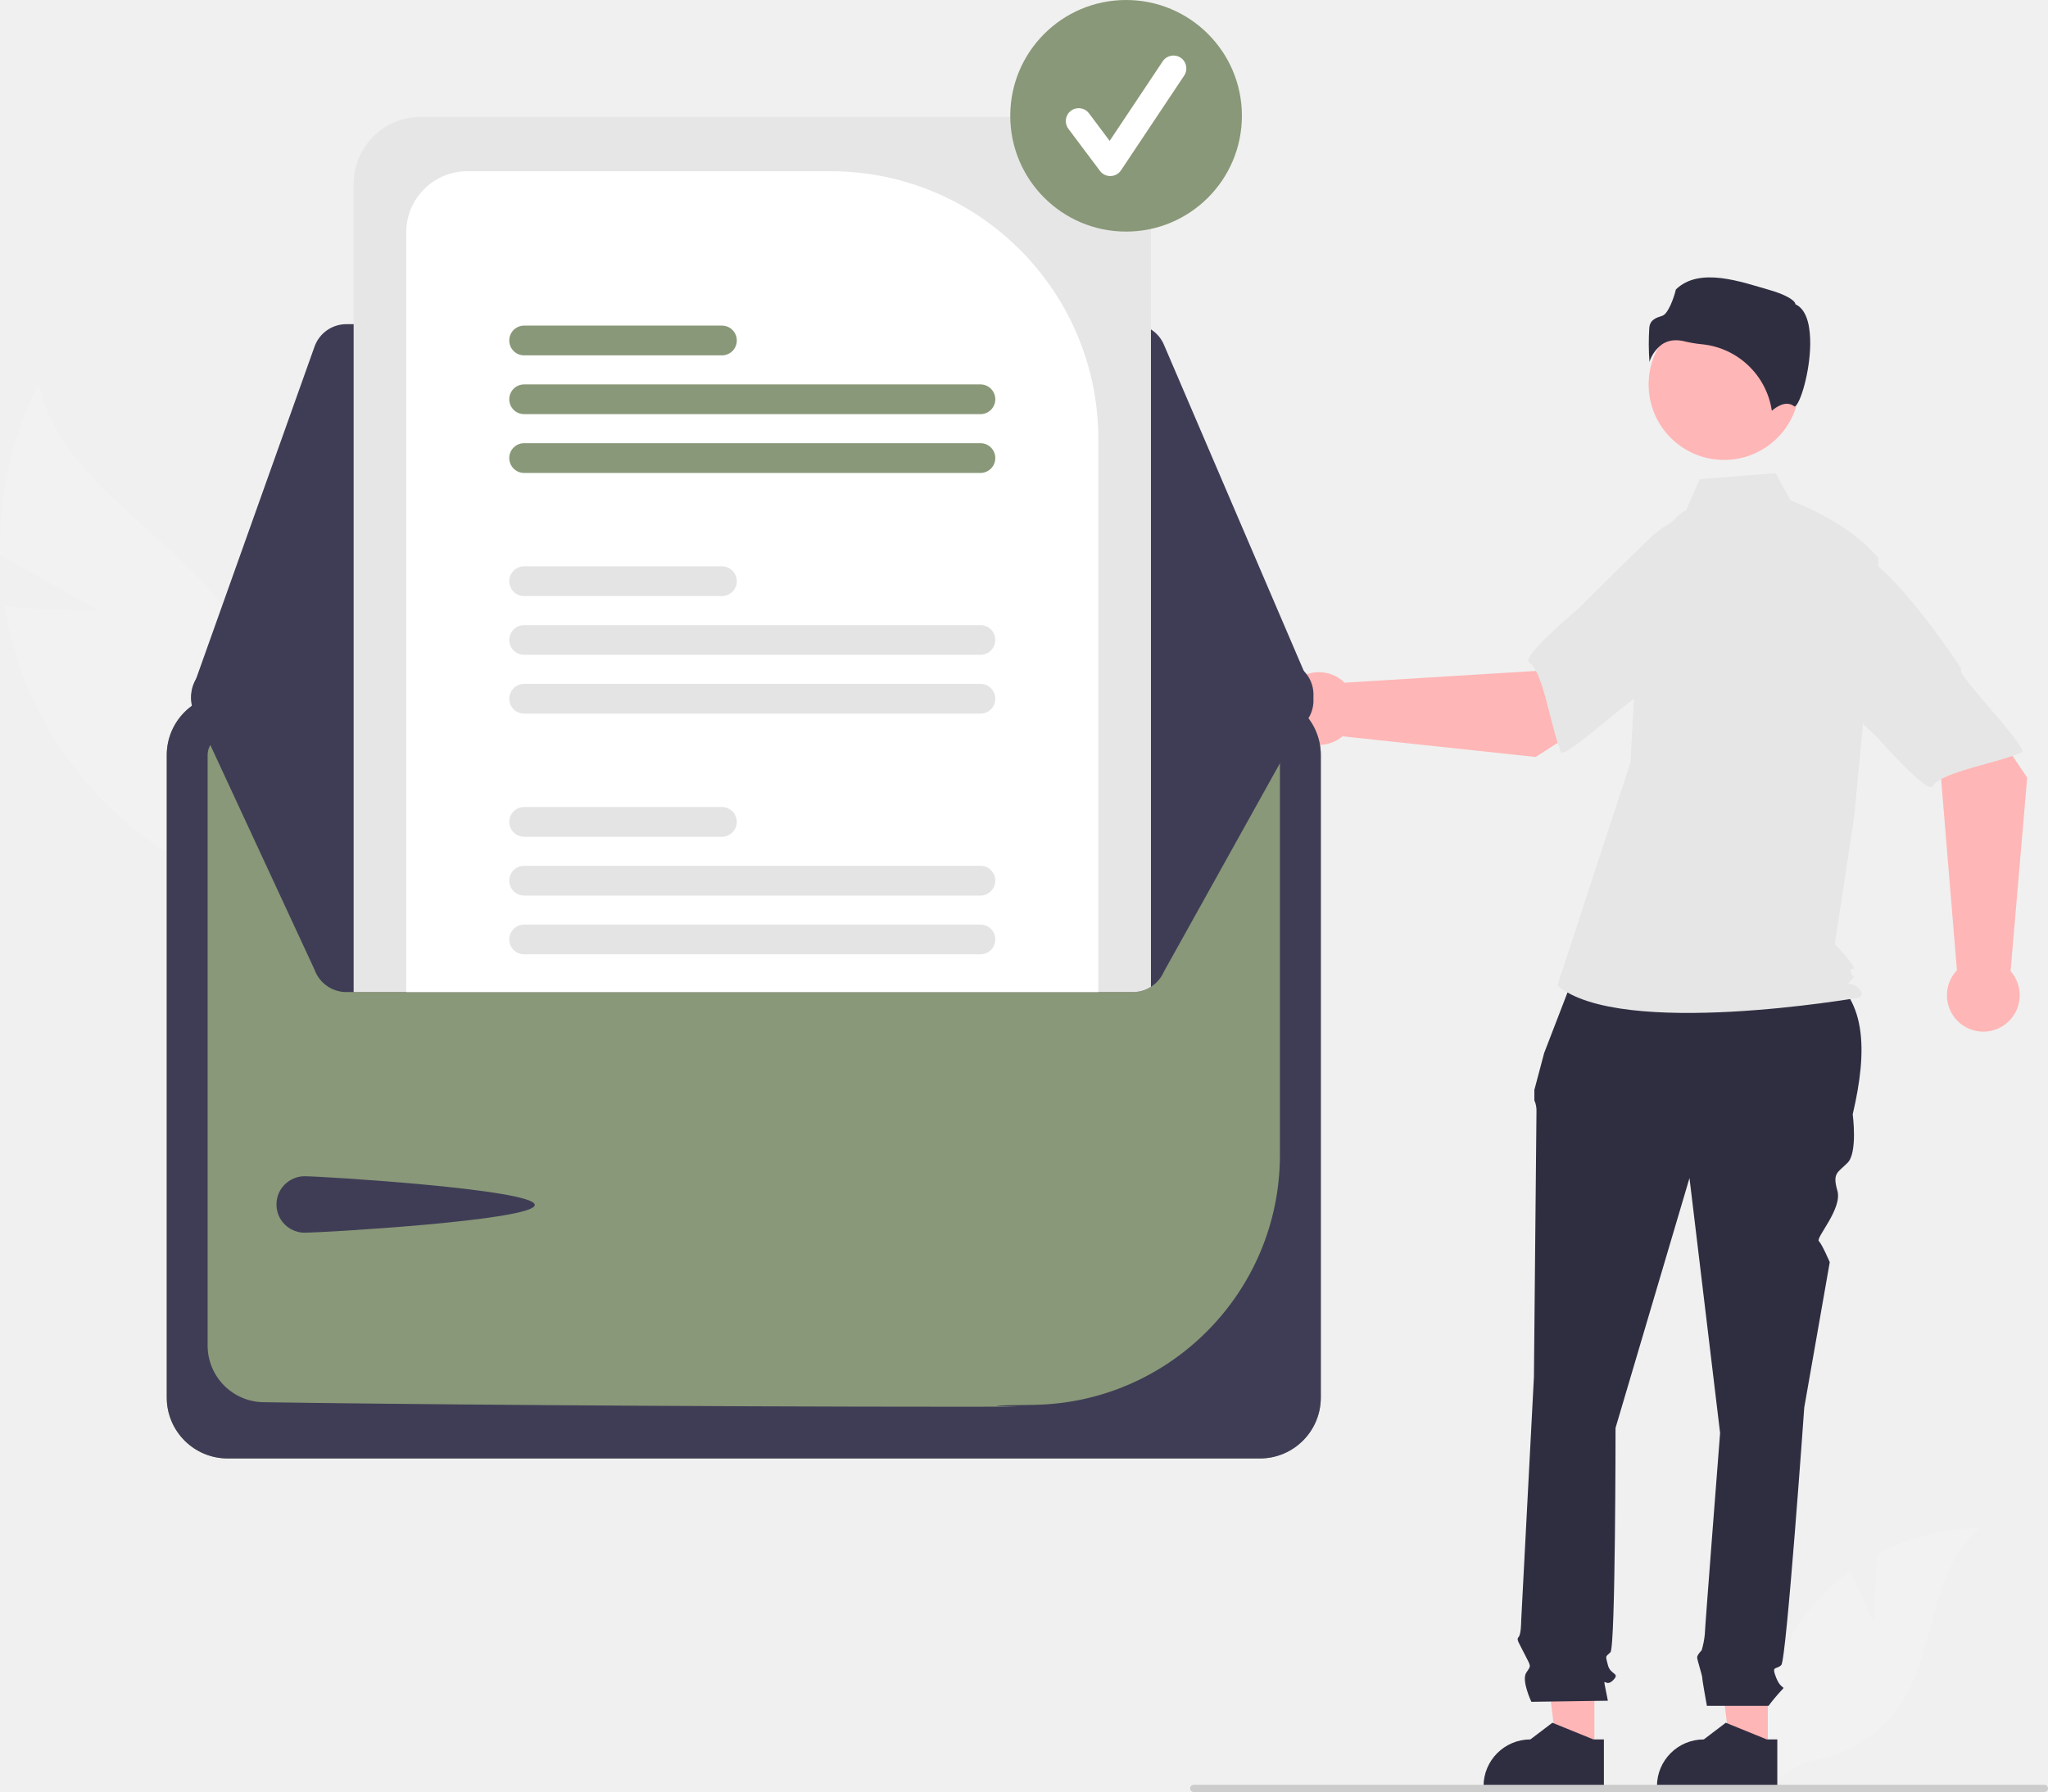
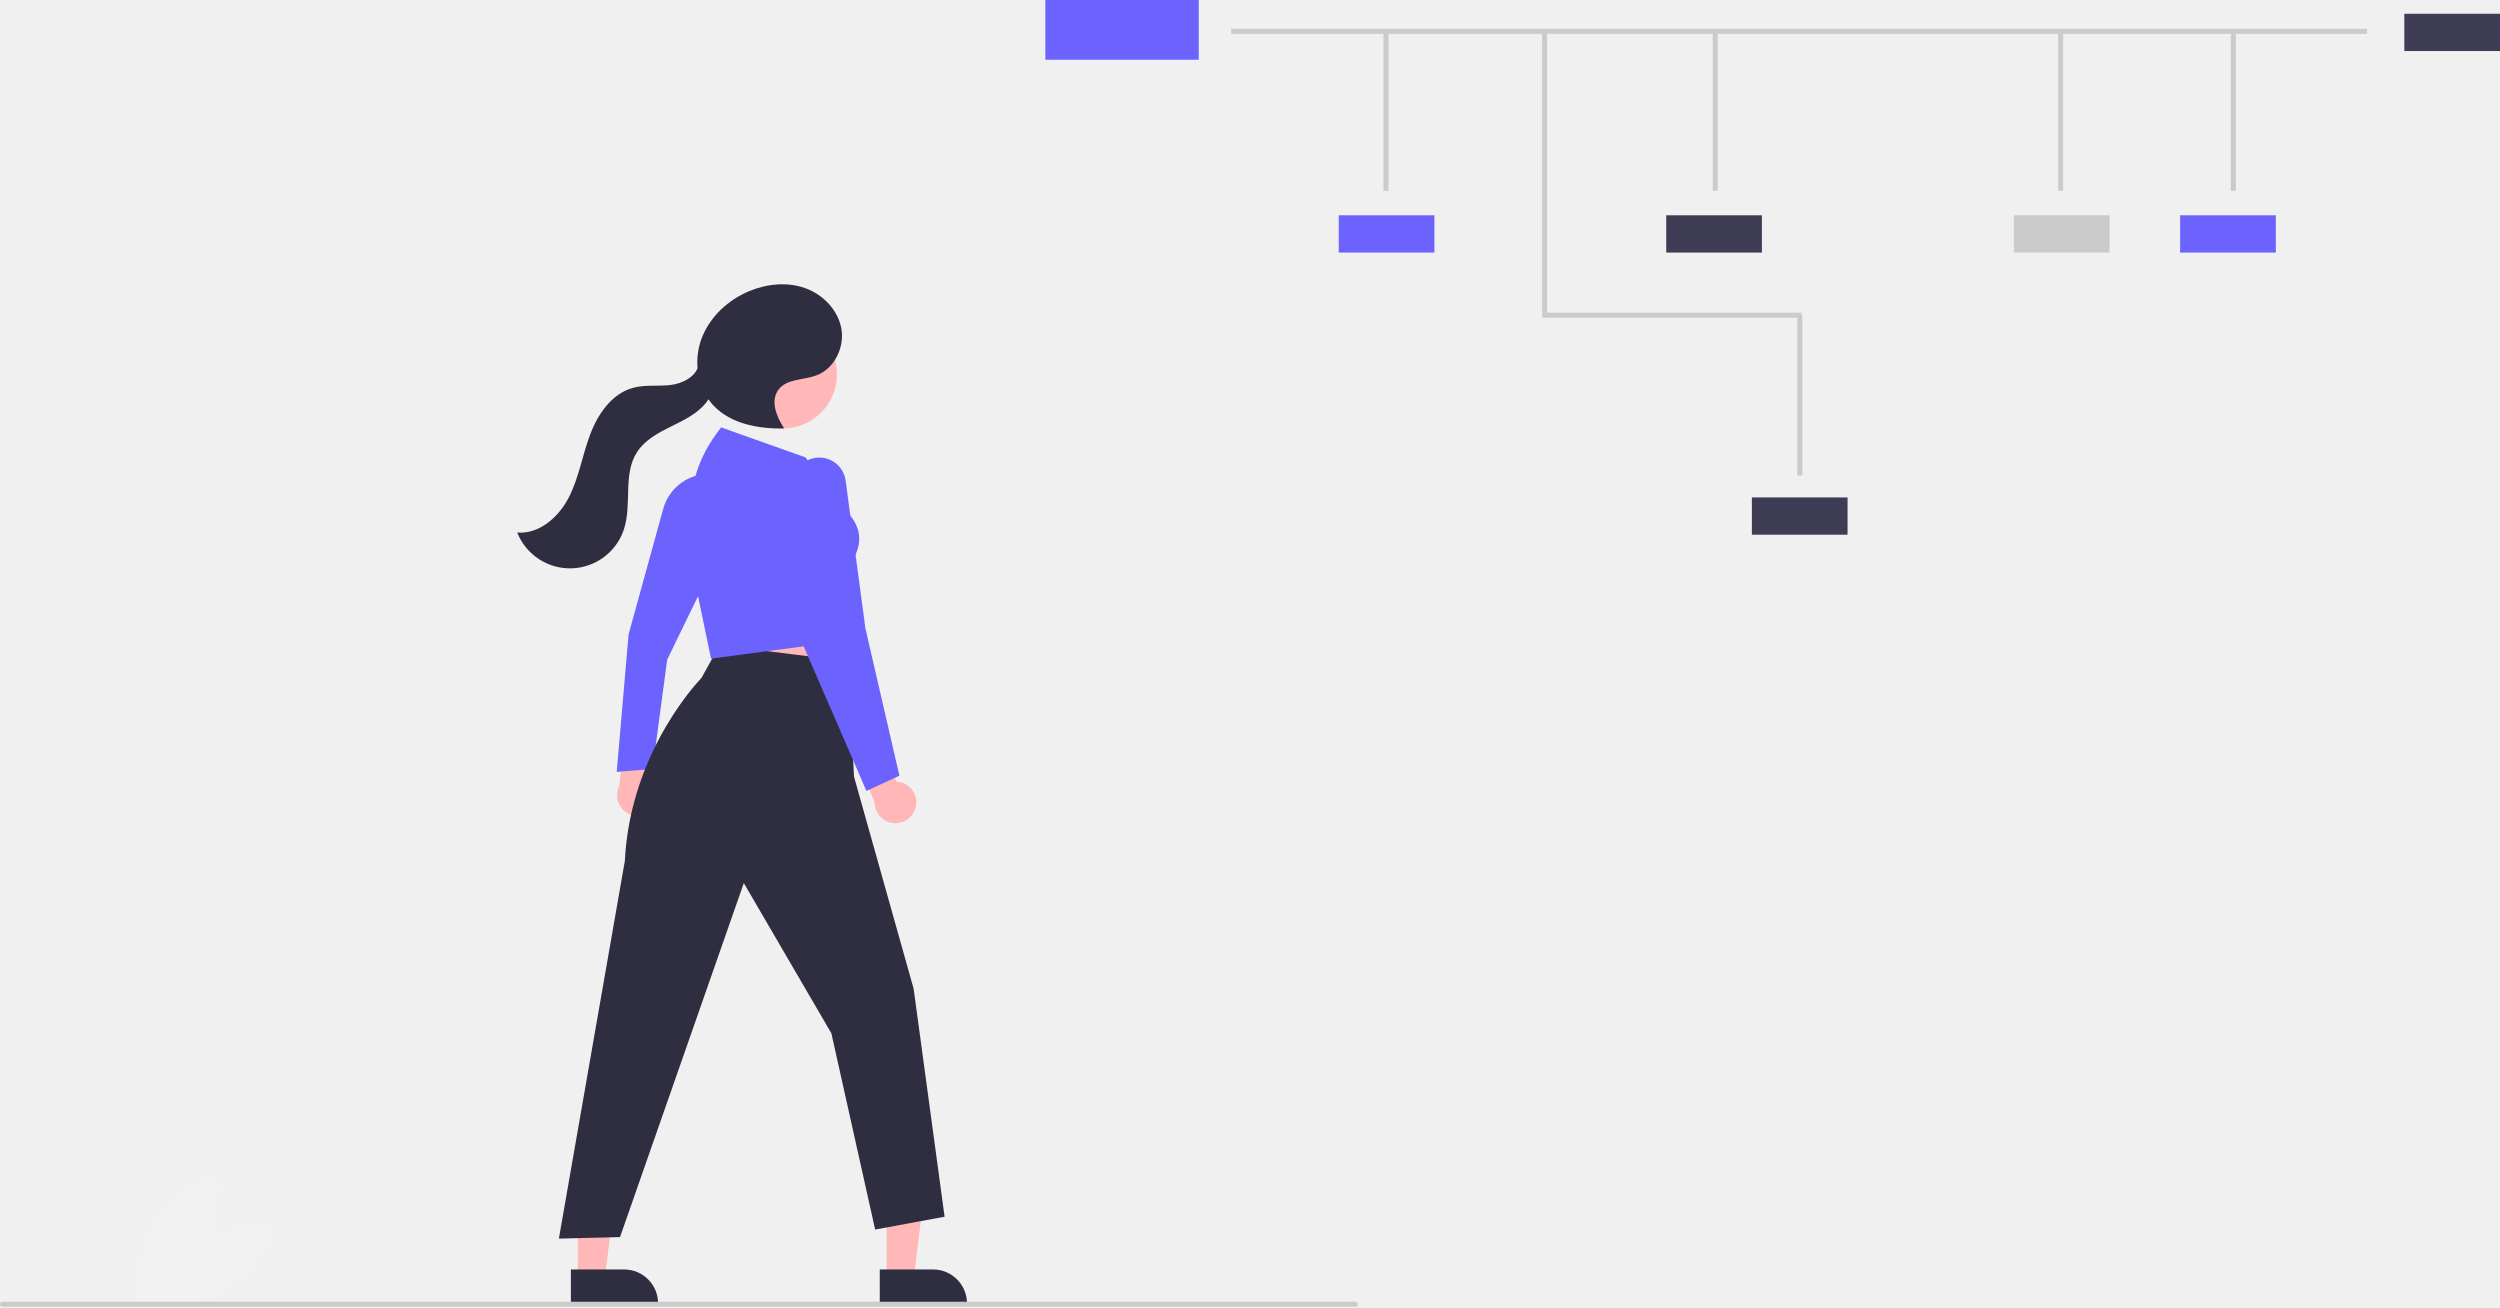
- <svg xmlns="http://www.w3.org/2000/svg" id="a9616cb7-22fe-45c0-9ddf-f677745bf51e" data-name="Layer 1" width="674.818" height="590.599" viewBox="0 0 674.818 590.599">
-   <path d="M295.152,355.959l-32.538-18.327a120.491,120.491,0,0,1,12.684-56.569c7.502,34.049,46.981,50.248,65.197,79.977a72.476,72.476,0,0,1,5.884,62.544l2.14,26.399a121.447,121.447,0,0,1-76.249-67.278,117.31,117.31,0,0,1-8.138-28.282C279.302,356.037,295.152,355.959,295.152,355.959Z" transform="translate(-262.5909 -154.7007)" fill="#f2f2f2" />
-   <path d="M880.078,689.371l.998-22.434a72.455,72.455,0,0,1,33.796-8.555c-16.231,13.27-14.203,38.851-25.208,56.697a43.582,43.582,0,0,1-31.959,20.14l-13.583,8.316A73.03,73.03,0,0,1,859.514,684.356a70.543,70.543,0,0,1,12.964-12.046C875.732,680.888,880.078,689.371,880.078,689.371Z" transform="translate(-262.5909 -154.7007)" fill="#f2f2f2" />
-   <polygon points="582.489 577.289 570.189 577.288 564.338 529.848 582.491 529.849 582.489 577.289" fill="#ffb6b6" />
-   <path d="M848.216,743.912l-39.658-.001v-.502a15.437,15.437,0,0,1,15.436-15.436h.001l7.244-5.496,13.516,5.497,3.462 0Z" transform="translate(-262.5909 -154.7007)" fill="#2f2e41" />
-   <polygon points="525.348 577.289 513.049 577.288 507.198 529.848 525.351 529.849 525.348 577.289" fill="#ffb6b6" />
-   <path d="M791.076,743.912l-39.658-.001v-.502a15.437,15.437,0,0,1,15.436-15.436h.001l7.244-5.496,13.516,5.497,3.462 0Z" transform="translate(-262.5909 -154.7007)" fill="#2f2e41" />
-   <path d="M782.615,472.631l80,2c15.194,8.252,15.424,26.114,10.446,47.32,0,0,1.681,12.604-1.681,15.966s-5.042,3.361-3.361,9.243-7.199,15.489-6.12,16.568,3.599,6.961,3.599,6.961l-8.403,47.897s-5.882,83.19-7.563,84.87-3.361,0-1.681,4.201,3.361,2.521,1.681,4.201a61.888,61.888,0,0,0-4.201,5.042h-20.316s-1.532-8.403-1.532-9.243-1.681-5.882-1.681-6.722,1.485-2.326,1.485-2.326a27.645,27.645,0,0,0,1.035-5.237c0-1.681,5.042-66.384,5.042-66.384l-10.084-84.03-24.369,82.349s0,72.266-1.681,73.946-1.681.84-.84,4.201,4.201,2.521,1.681,5.042-3.361-1.681-2.521,2.521l.84,4.202-25.209.361s-3.361-7.083-1.681-9.604,1.58-1.833-.471-5.958-2.891-4.966-2.05-5.806.84-5.31.84-5.31l4.201-80.401s.84-84.87.84-87.391a8.382,8.382,0,0,0-.698-3.78v-3.422l3.219-12.125Z" transform="translate(-262.5909 -154.7007)" fill="#2f2e41" />
-   <circle cx="568.082" cy="126.726" r="24.856" fill="#ffb6b6" />
-   <path d="M818.244,322.712c-5.355,3.184-8.558,9.033-10.397,14.985a142.008,142.008,0,0,0-6.102,33.929l-1.942,34.475-24.055,73.408c20.847,17.64,99.209,4.009,99.209,4.009s2.405-.802,0-3.207-4.747-.274-2.342-2.68.747.274-.055-2.131,0-.802.802-1.604-6.207-8.018-6.207-8.018L873.57,423.741l8.018-84.993c-9.622-12.027-28.973-19.117-28.973-19.117l-5-9-25,2Z" transform="translate(-262.5909 -154.7007)" fill="#e6e6e6" />
-   <path d="M814.835,266.839a11.746,11.746,0,0,1,2.85.374,40.565,40.565,0,0,0,5.579.936,25.852,25.852,0,0,1,23.148,21.928c1.444-1.259,4.731-3.576,7.425-1.423h0c.041.034.065.052.16.007,1.789-.849,4.965-11.295,5.061-20.493.051-4.882-.718-11.116-4.666-13.09l-.208-.104-.055-.226c-.264-1.098-3.211-2.973-8.333-4.432-9.309-2.651-23.184-7.816-30.998-.215-.591,2.562-2.515,8.046-4.458,8.668-2.152.688-4.01,1.282-4.303,3.921a80.91,80.91,0,0,0,.053,11.279,11.519,11.519,0,0,1,4.092-5.749A8.111,8.111,0,0,1,814.835,266.839Z" transform="translate(-262.5909 -154.7007)" fill="#2f2e41" />
-   <path d="M768.57,404.182l40.603-26.003-20.451-27.185-20.194,24.84-62.919,3.859a11.991,11.991,0,1,0-.671,17.671Z" transform="translate(-262.5909 -154.7007)" fill="#ffb6b6" />
-   <path d="M846.858,341.883c2.357,14.262-42.146,41.495-42.146,41.495-.001-3.347-26.562,21.923-27.761,19.147-3.407-7.89-5.803-26.579-10.564-29.57-2.723-1.711,16.399-17.781,16.399-17.781s10.01-10.084,23.145-22.803a30.644,30.644,0,0,1,28.382-8.296S844.502,327.622,846.858,341.883Z" transform="translate(-262.5909 -154.7007)" fill="#e6e6e6" />
-   <path d="M930.548,411.008l-26.857-40.043-26.746,21.022,25.262,19.663,5.19,62.823a11.991,11.991,0,1,0,17.681.297Z" transform="translate(-262.5909 -154.7007)" fill="#ffb6b6" />
-   <path d="M866.605,334.056c14.209-2.658,42.378,41.258,42.378,41.258-3.347.072,22.481,26.092,19.731,27.349-7.816,3.574-26.45,6.365-29.34,11.188-1.653,2.759-18.124-16.019-18.124-16.019s-10.294-9.794-23.288-22.657a30.644,30.644,0,0,1-8.895-28.2S852.397,336.714,866.605,334.056Z" transform="translate(-262.5909 -154.7007)" fill="#e6e6e6" />
-   <path d="M937.409,744.109a1.186,1.186,0,0,1-1.19,1.19h-280.29a1.19,1.19,0,1,1,0-2.38h280.29A1.187,1.187,0,0,1,937.409,744.109Z" transform="translate(-262.5909 -154.7007)" fill="#ccc" />
-   <path d="M677.753,383.493H337.583a20.068,20.068,0,0,0-20.046,20.046V615.327a20.069,20.069,0,0,0,20.046,20.046H677.752a20.069,20.069,0,0,0,20.046-20.046V403.539A20.068,20.068,0,0,0,677.753,383.493Z" transform="translate(-262.5909 -154.7007)" fill="#899878" />
-   <path d="M677.753,383.493H337.583a20.068,20.068,0,0,0-20.046,20.046V615.327a20.069,20.069,0,0,0,20.046,20.046H677.752a20.069,20.069,0,0,0,20.046-20.046V403.539A20.068,20.068,0,0,0,677.753,383.493Zm6.578,152.13A82.406,82.406,0,0,1,603.313,617.707c-34.516.449,19.098.625-22.532.625-95.193,0-194.452-.91-231.487-1.499A18.675,18.675,0,0,1,331.004,598.233V403.554a6.601,6.601,0,0,1,6.577-6.593H677.739a6.6,6.6,0,0,1,6.592,6.576Z" transform="translate(-262.5909 -154.7007)" fill="#3f3d56" />
-   <path d="M635.878,261.538H376.704a11.139,11.139,0,0,0-10.471,7.384l-40.028,112.3a11.117,11.117,0,0,0,10.455,14.849l347.595.617h.015a11.116,11.116,0,0,0,10.217-15.495l-.606.259.606-.259-48.393-112.917A11.103,11.103,0,0,0,635.878,261.538Z" transform="translate(-262.5909 -154.7007)" fill="#3f3d56" />
-   <path d="M695.389,383.631a11.146,11.146,0,0,1-.9,4.38l-48.39,86.92a11.147,11.147,0,0,1-10.22,6.73h-259.17a11.147,11.147,0,0,1-10.48-7.38l-40.02-86.3a11.109,11.109,0,0,1,6.74-14.2,10.937,10.937,0,0,1,3.71-.65l42.46-.08,17.33-.03,228.04-.4,17.34-.03,42.43-.08h.01A11.122,11.122,0,0,1,695.389,383.631Z" transform="translate(-262.5909 -154.7007)" fill="#3f3d56" />
-   <path d="M363.084,542.358c5.139,0,75.714,4.313,75.714,9.453s-70.575,9.159-75.714,9.159a9.306,9.306,0,1,1,0-18.611Z" transform="translate(-262.5909 -154.7007)" fill="#3f3d56" />
-   <path d="M619.739,193.221h-218.53a22.116,22.116,0,0,0-22.09,22.09v266.35h256.76a10.977,10.977,0,0,0,5.95-1.73v-264.62A22.116,22.116,0,0,0,619.739,193.221Z" transform="translate(-262.5909 -154.7007)" fill="#e6e6e6" />
-   <path d="M536.329,211.131h-119.76a20.14,20.14,0,0,0-20.12,20.11v250.42h228.04v-182.37A88.262,88.262,0,0,0,536.329,211.131Z" transform="translate(-262.5909 -154.7007)" fill="#fff" />
-   <path d="M585.639,459.421h-150.34a4.9,4.9,0,1,0,0,9.8h150.34a4.9,4.9,0,1,0,0-9.8Z" transform="translate(-262.5909 -154.7007)" fill="#e4e4e4" />
-   <path d="M585.639,440.041h-150.34a4.905,4.905,0,0,0,0,9.81h150.34a4.905,4.905,0,1,0,0-9.81Z" transform="translate(-262.5909 -154.7007)" fill="#e4e4e4" />
-   <path d="M500.468,420.671h-65.17a4.9,4.9,0,1,0,0,9.8h65.17a4.9,4.9,0,1,0,0-9.8Z" transform="translate(-262.5909 -154.7007)" fill="#e4e4e4" />
-   <path d="M585.639,380.091h-150.34a4.905,4.905,0,0,0,0,9.81h150.34a4.905,4.905,0,1,0,0-9.81Z" transform="translate(-262.5909 -154.7007)" fill="#e4e4e4" />
-   <path d="M585.639,360.721h-150.34a4.9,4.9,0,1,0,0,9.8h150.34a4.9,4.9,0,1,0,0-9.8Z" transform="translate(-262.5909 -154.7007)" fill="#e4e4e4" />
-   <path d="M500.468,341.341h-65.17a4.905,4.905,0,0,0,0,9.81h65.17a4.905,4.905,0,1,0,0-9.81Z" transform="translate(-262.5909 -154.7007)" fill="#e4e4e4" />
-   <path d="M585.639,300.761h-150.34a4.905,4.905,0,0,0,0,9.81h150.34a4.905,4.905,0,1,0,0-9.81Z" transform="translate(-262.5909 -154.7007)" fill="#899878" />
-   <path d="M585.639,281.391h-150.34a4.905,4.905,0,0,0,0,9.81h150.34a4.905,4.905,0,1,0,0-9.81Z" transform="translate(-262.5909 -154.7007)" fill="#899878" />
-   <path d="M500.468,262.011h-65.17a4.905,4.905,0,0,0,0,9.81h65.17a4.905,4.905,0,1,0,0-9.81Z" transform="translate(-262.5909 -154.7007)" fill="#899878" />
-   <circle cx="371.045" cy="38.163" r="38.163" fill="#899878" />
-   <path d="M628.429,212.725a4.244,4.244,0,0,1-3.396-1.698l-10.411-13.882a4.245,4.245,0,1,1,6.792-5.094l6.811,9.081,17.494-26.241a4.245,4.245,0,1,1,7.064,4.71L631.962,210.835a4.247,4.247,0,0,1-3.414,1.889C628.508,212.725,628.469,212.725,628.429,212.725Z" transform="translate(-262.5909 -154.7007)" fill="#fff" />
+ <svg xmlns="http://www.w3.org/2000/svg" data-name="Layer 1" width="992.41" height="518.953" viewBox="0 0 992.41 518.953">
+   <path d="M180.361,682.077c-15.645,8.436-22.362,26.341-22.362,26.341s18.65,4.227,34.296-4.209,22.362-26.341,22.362-26.341S196.007,673.64,180.361,682.077Z" transform="translate(-103.7948 -190.5233)" fill="#f1f1f1" />
+   <path d="M185.509,687.875c-9.163,15.231-27.365,21.097-27.365,21.097s-3.344-18.828,5.819-34.059,27.365-21.097,27.365-21.097S194.672,672.644,185.509,687.875Z" transform="translate(-103.7948 -190.5233)" fill="#f1f1f1" />
+   <rect x="488.774" y="11.422" width="450.806" height="2" fill="#cbcbcb" />
+   <rect x="549.181" y="12.176" width="2" height="63.563" fill="#cbcbcb" />
+   <polygon points="715.205 126.123 612.156 126.123 612.156 12.113 614.156 12.113 614.156 124.123 715.205 124.123 715.205 126.123" fill="#cbcbcb" />
+   <rect x="679.885" y="12.176" width="2" height="63.563" fill="#cbcbcb" />
+   <rect x="713.443" y="125.176" width="2" height="63.563" fill="#cbcbcb" />
+   <rect x="817.001" y="12.176" width="2" height="63.563" fill="#cbcbcb" />
+   <rect x="885.559" y="12.176" width="2" height="63.563" fill="#cbcbcb" />
+   <rect x="531.432" y="85.462" width="37.978" height="14.797" fill="#6c63ff" />
+   <rect x="661.432" y="85.462" width="37.978" height="14.797" fill="#3f3d56" />
+   <rect x="799.432" y="85.462" width="37.978" height="14.797" fill="#cbcbcb" />
+   <rect x="865.432" y="85.462" width="37.978" height="14.797" fill="#6c63ff" />
+   <rect x="954.432" y="5.462" width="37.978" height="14.797" fill="#3f3d56" />
+   <rect x="695.432" y="197.462" width="37.978" height="14.797" fill="#3f3d56" />
+   <rect x="414.98" width="60.882" height="23.72" fill="#6c63ff" />
+   <polygon points="282.481 241.153 286.458 277.03 337.259 277.905 331.128 234.987 282.481 241.153" fill="#ffb7b7" />
+   <path d="M363.388,511.473a8.213,8.213,0,0,0-2.229-12.395l2.358-18.62-10.966-4.193L349.591,502.606a8.258,8.258,0,0,0,13.797,8.866Z" transform="translate(-103.7948 -190.5233)" fill="#ffb7b7" />
+   <polygon points="351.976 507.436 362.715 507.436 367.823 466.017 351.974 466.018 351.976 507.436" fill="#ffb7b7" />
+   <path d="M453.032,694.454l21.147-.001h.001A13.477,13.477,0,0,1,487.657,707.93v.438l-34.624.001Z" transform="translate(-103.7948 -190.5233)" fill="#2f2e41" />
+   <polygon points="229.353 507.436 240.091 507.436 245.199 466.017 229.351 466.018 229.353 507.436" fill="#ffb7b7" />
+   <path d="M330.408,694.454l21.147-.001h.001a13.477,13.477,0,0,1,13.477,13.477v.438l-34.624.001Z" transform="translate(-103.7948 -190.5233)" fill="#2f2e41" />
+   <path d="M348.605,496.935l4.723-54.636,13.778-49.901A18.848,18.848,0,0,1,383.378,378.733l.449-.043,2.448,37.454-17.62,36.206-5.824,43.437Z" transform="translate(-103.7948 -190.5233)" fill="#6c63ff" />
+   <path d="M389.448,446.677l-7.233,13.019s-28.209,28.517-30.379,72.571L325.648,682.207l24.271-.599,49.141-140.531,34.758,59.628,17.379,77.906,27.567-5.094-12.285-90.491-23.671-84.199-2.397-45.845Z" transform="translate(-103.7948 -190.5233)" fill="#2f2e41" />
+   <circle cx="310.719" cy="148.577" r="21.513" fill="#ffb7b7" />
+   <path d="M329.599,387.962c3.997-7.807,5.361-16.672,8.437-24.885,3.076-8.213,8.665-16.362,17.138-18.626,4.806-1.284,9.914-.5,14.851-1.111,4.341-.537,9.015-2.754,10.677-6.609a27.227,27.227,0,0,1,1.401-11.296c3.097-8.799,10.482-15.745,19.092-19.336,6.993-2.917,15.047-3.741,22.189-1.208s13.137,8.724,14.42,16.192c1.284,7.468-2.833,15.807-9.931,18.46-5.096,1.905-11.659,1.27-14.987,5.575-3.371,4.36-.955,10.715,2.107,15.298l-.209.213c-10.0.117-20.81-1.815-27.698-9.066a21.945,21.945,0,0,1-2.058-2.532c-.211.338-.432.669-.67.984-3.468,4.606-8.898,7.218-14.071,9.764-5.174,2.546-10.539,5.402-13.646,10.259-5.615,8.777-1.929,20.598-5.14,30.51a22.538,22.538,0,0,1-42.388,1.375C317.853,402.651,325.602,395.769,329.599,387.962Z" transform="translate(-103.7948 -190.5233)" fill="#2f2e41" />
+   <path d="M467.354,510.759a8.213,8.213,0,0,0-7.709-9.959l-6.522-17.599-11.661,1.355,9.559,24.724a8.258,8.258,0,0,0,16.333,1.479Z" transform="translate(-103.7948 -190.5233)" fill="#ffb7b7" />
+   <path d="M386.044,451.972l-6.225-29.949-1.956-22.813a53.714,53.714,0,0,1,10.18-36.318l1.99-2.718,33.504,11.908,16.334,21.532c9.968,10.022,2.164,19.617,1.076,20.853l-.334,30.262-.376.05Z" transform="translate(-103.7948 -190.5233)" fill="#6c63ff" />
+   <path d="M447.737,504.49l-24.916-57.412-3.62-52.6-.73-11.055a10.566,10.566,0,0,1,21.016-2.097l7.843,58.636,13.5,58.496Z" transform="translate(-103.7948 -190.5233)" fill="#6c63ff" />
+   <path d="M641.795,709.257h-537a1,1,0,0,1,0-2h537a1,1,0,0,1,0,2Z" transform="translate(-103.7948 -190.5233)" fill="#cbcbcb" />
</svg>
